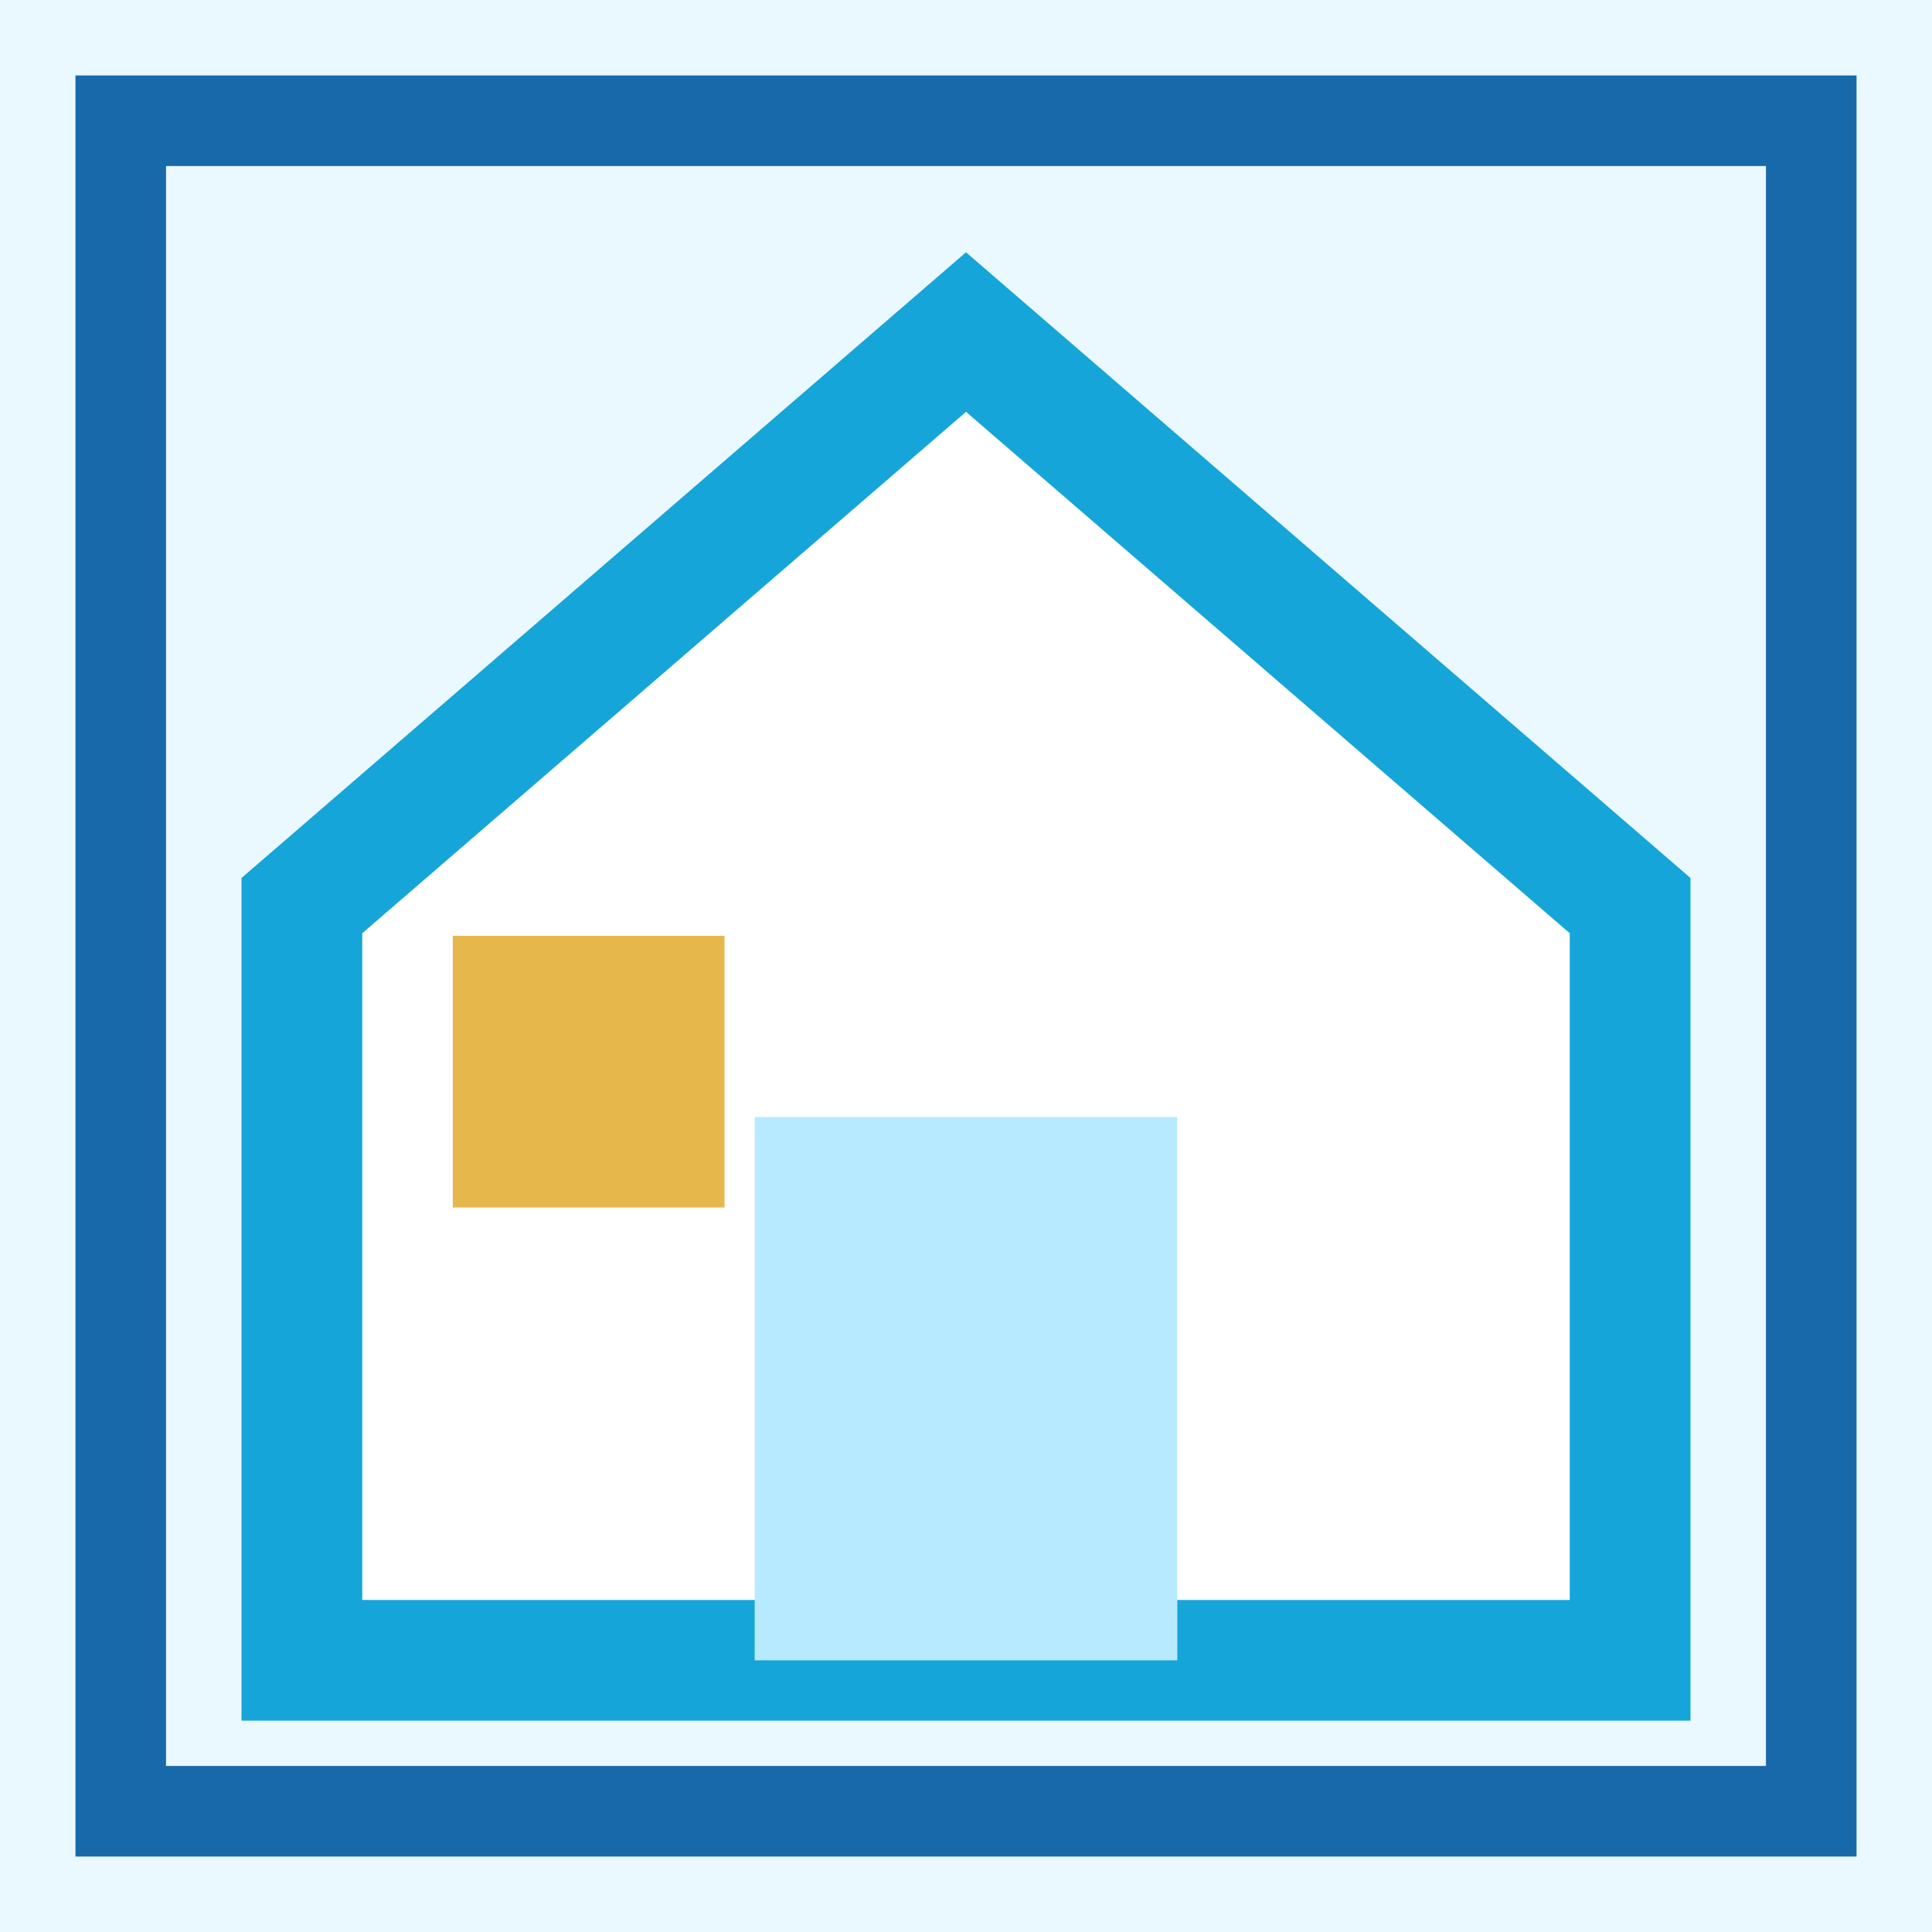
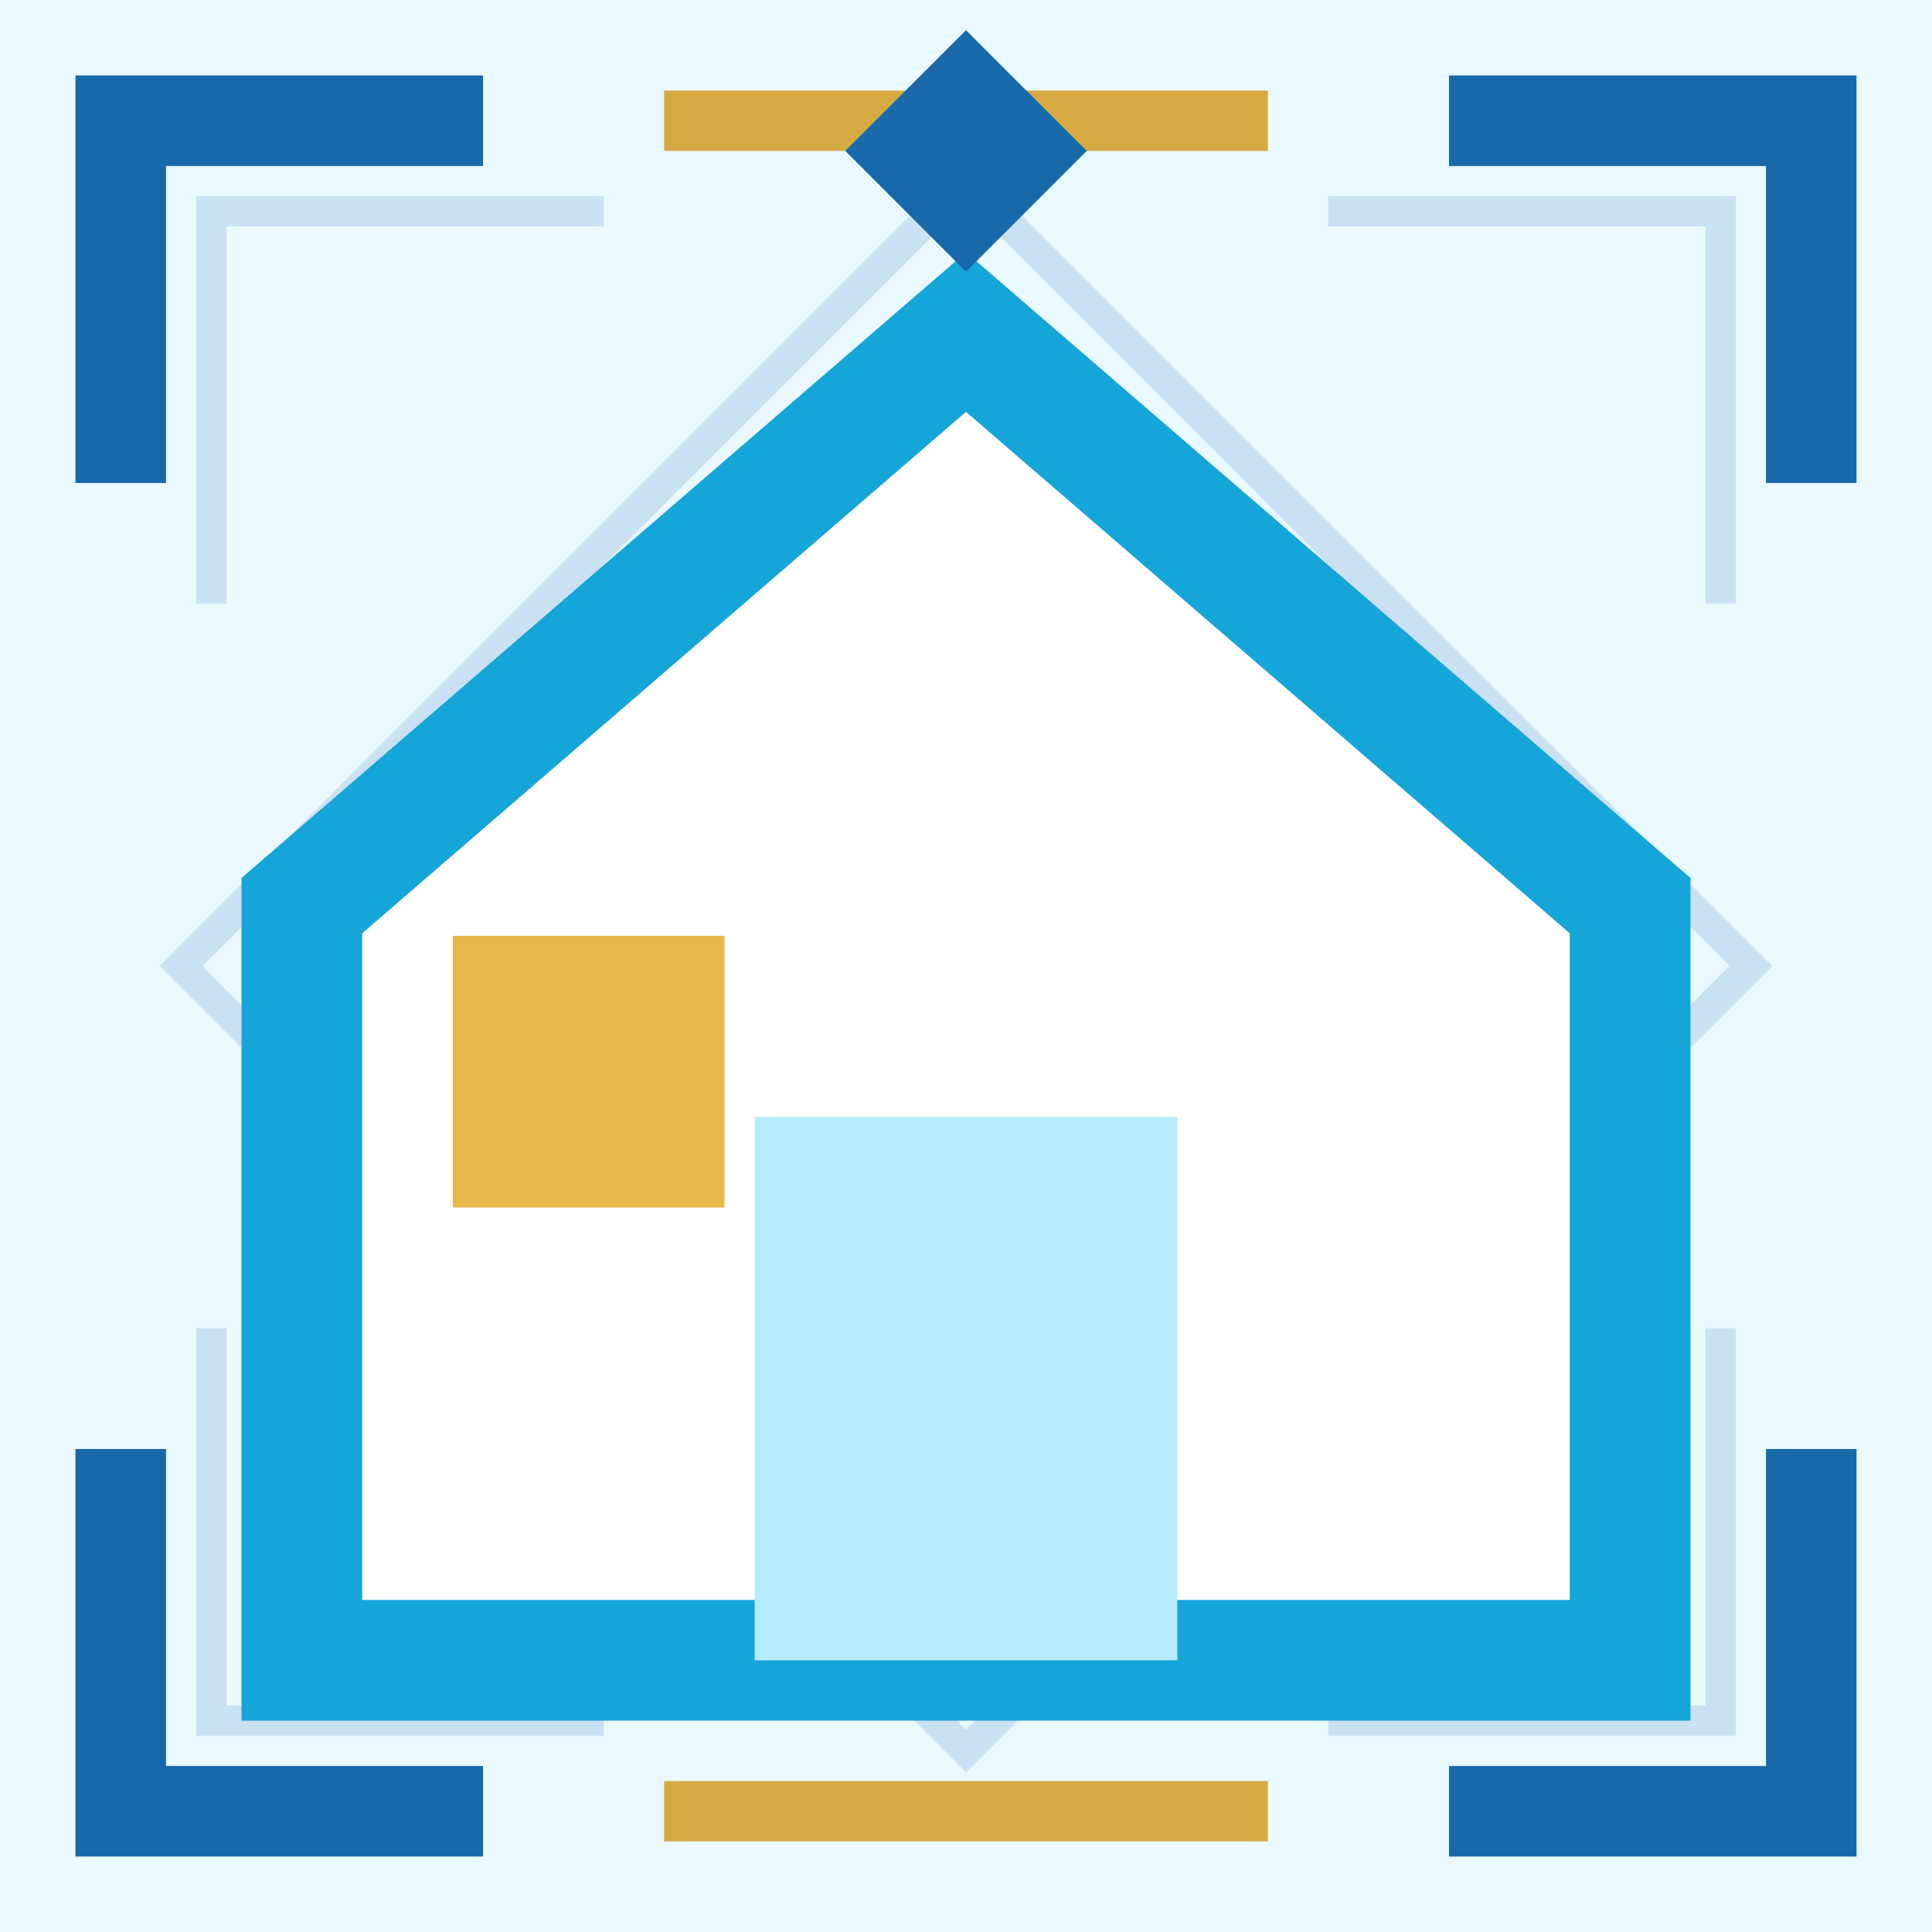
<svg xmlns="http://www.w3.org/2000/svg" viewBox="0 0 64 64">
  <rect width="64" height="64" fill="#eaf8ff" />
+   <g fill="none" stroke="#1769aa" opacity=".16">
+     <path d="M32 6 58 32 32 58 6 32Z" />
+     <path d="M7 20V7h13m24 0h13v13M57 44v13H44M20 57H7V44" />
+   </g>
  <path d="M10 30 32 11l22 19v25H10Z" fill="#fff" stroke="#16a5d8" stroke-width="4" />
  <rect x="25" y="37" width="14" height="18" fill="#b8eaff" />
  <rect x="15" y="31" width="9" height="9" fill="#e6b84b">
    <animate attributeName="opacity" values=".45;1;.45" dur="4.5s" repeatCount="indefinite" />
  </rect>
-   <path d="M4 4h56v56H4Z" fill="none" stroke="#1769aa" stroke-width="3" />
+   <path d="M4 16V4h12m32 0h12v12M60 48v12H48M16 60H4V48" fill="none" stroke="#1769aa" stroke-width="3" />
+   <path d="M22 4h20M22 60h20" stroke="#d6aa43" stroke-width="2" />
+   <path d="M32 1l4 4-4 4-4-4Z" fill="#1769aa" />
</svg>
